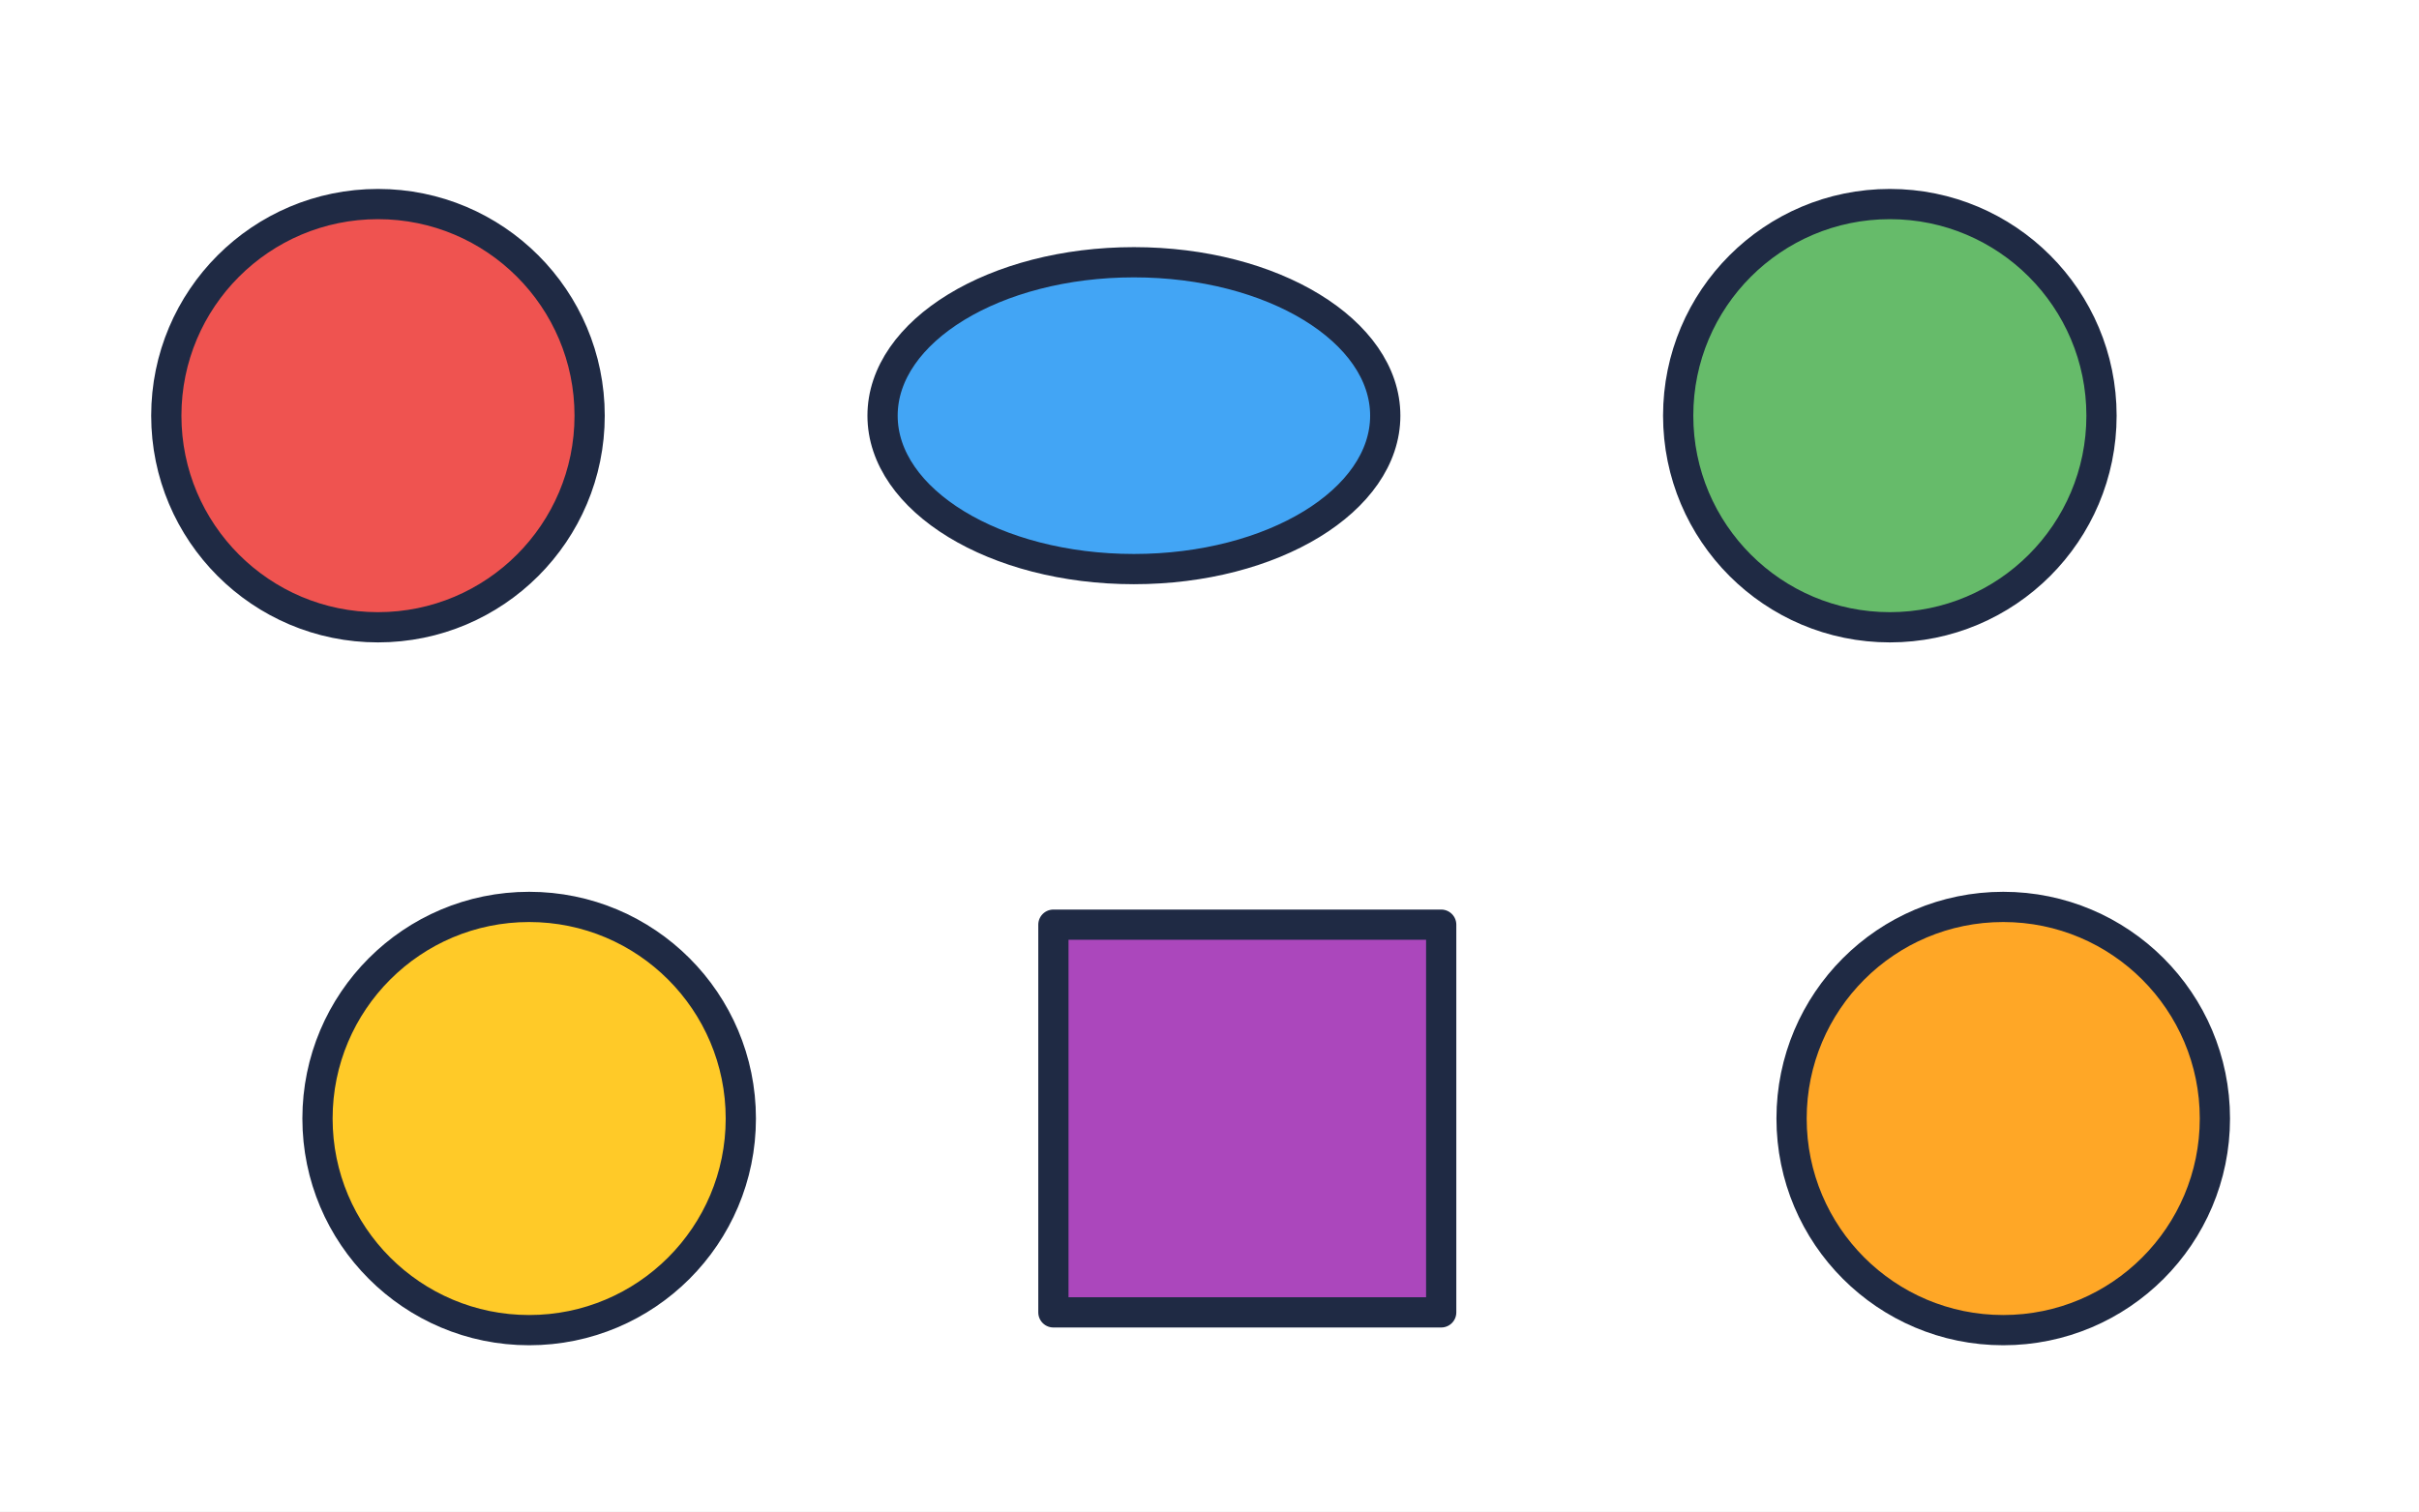
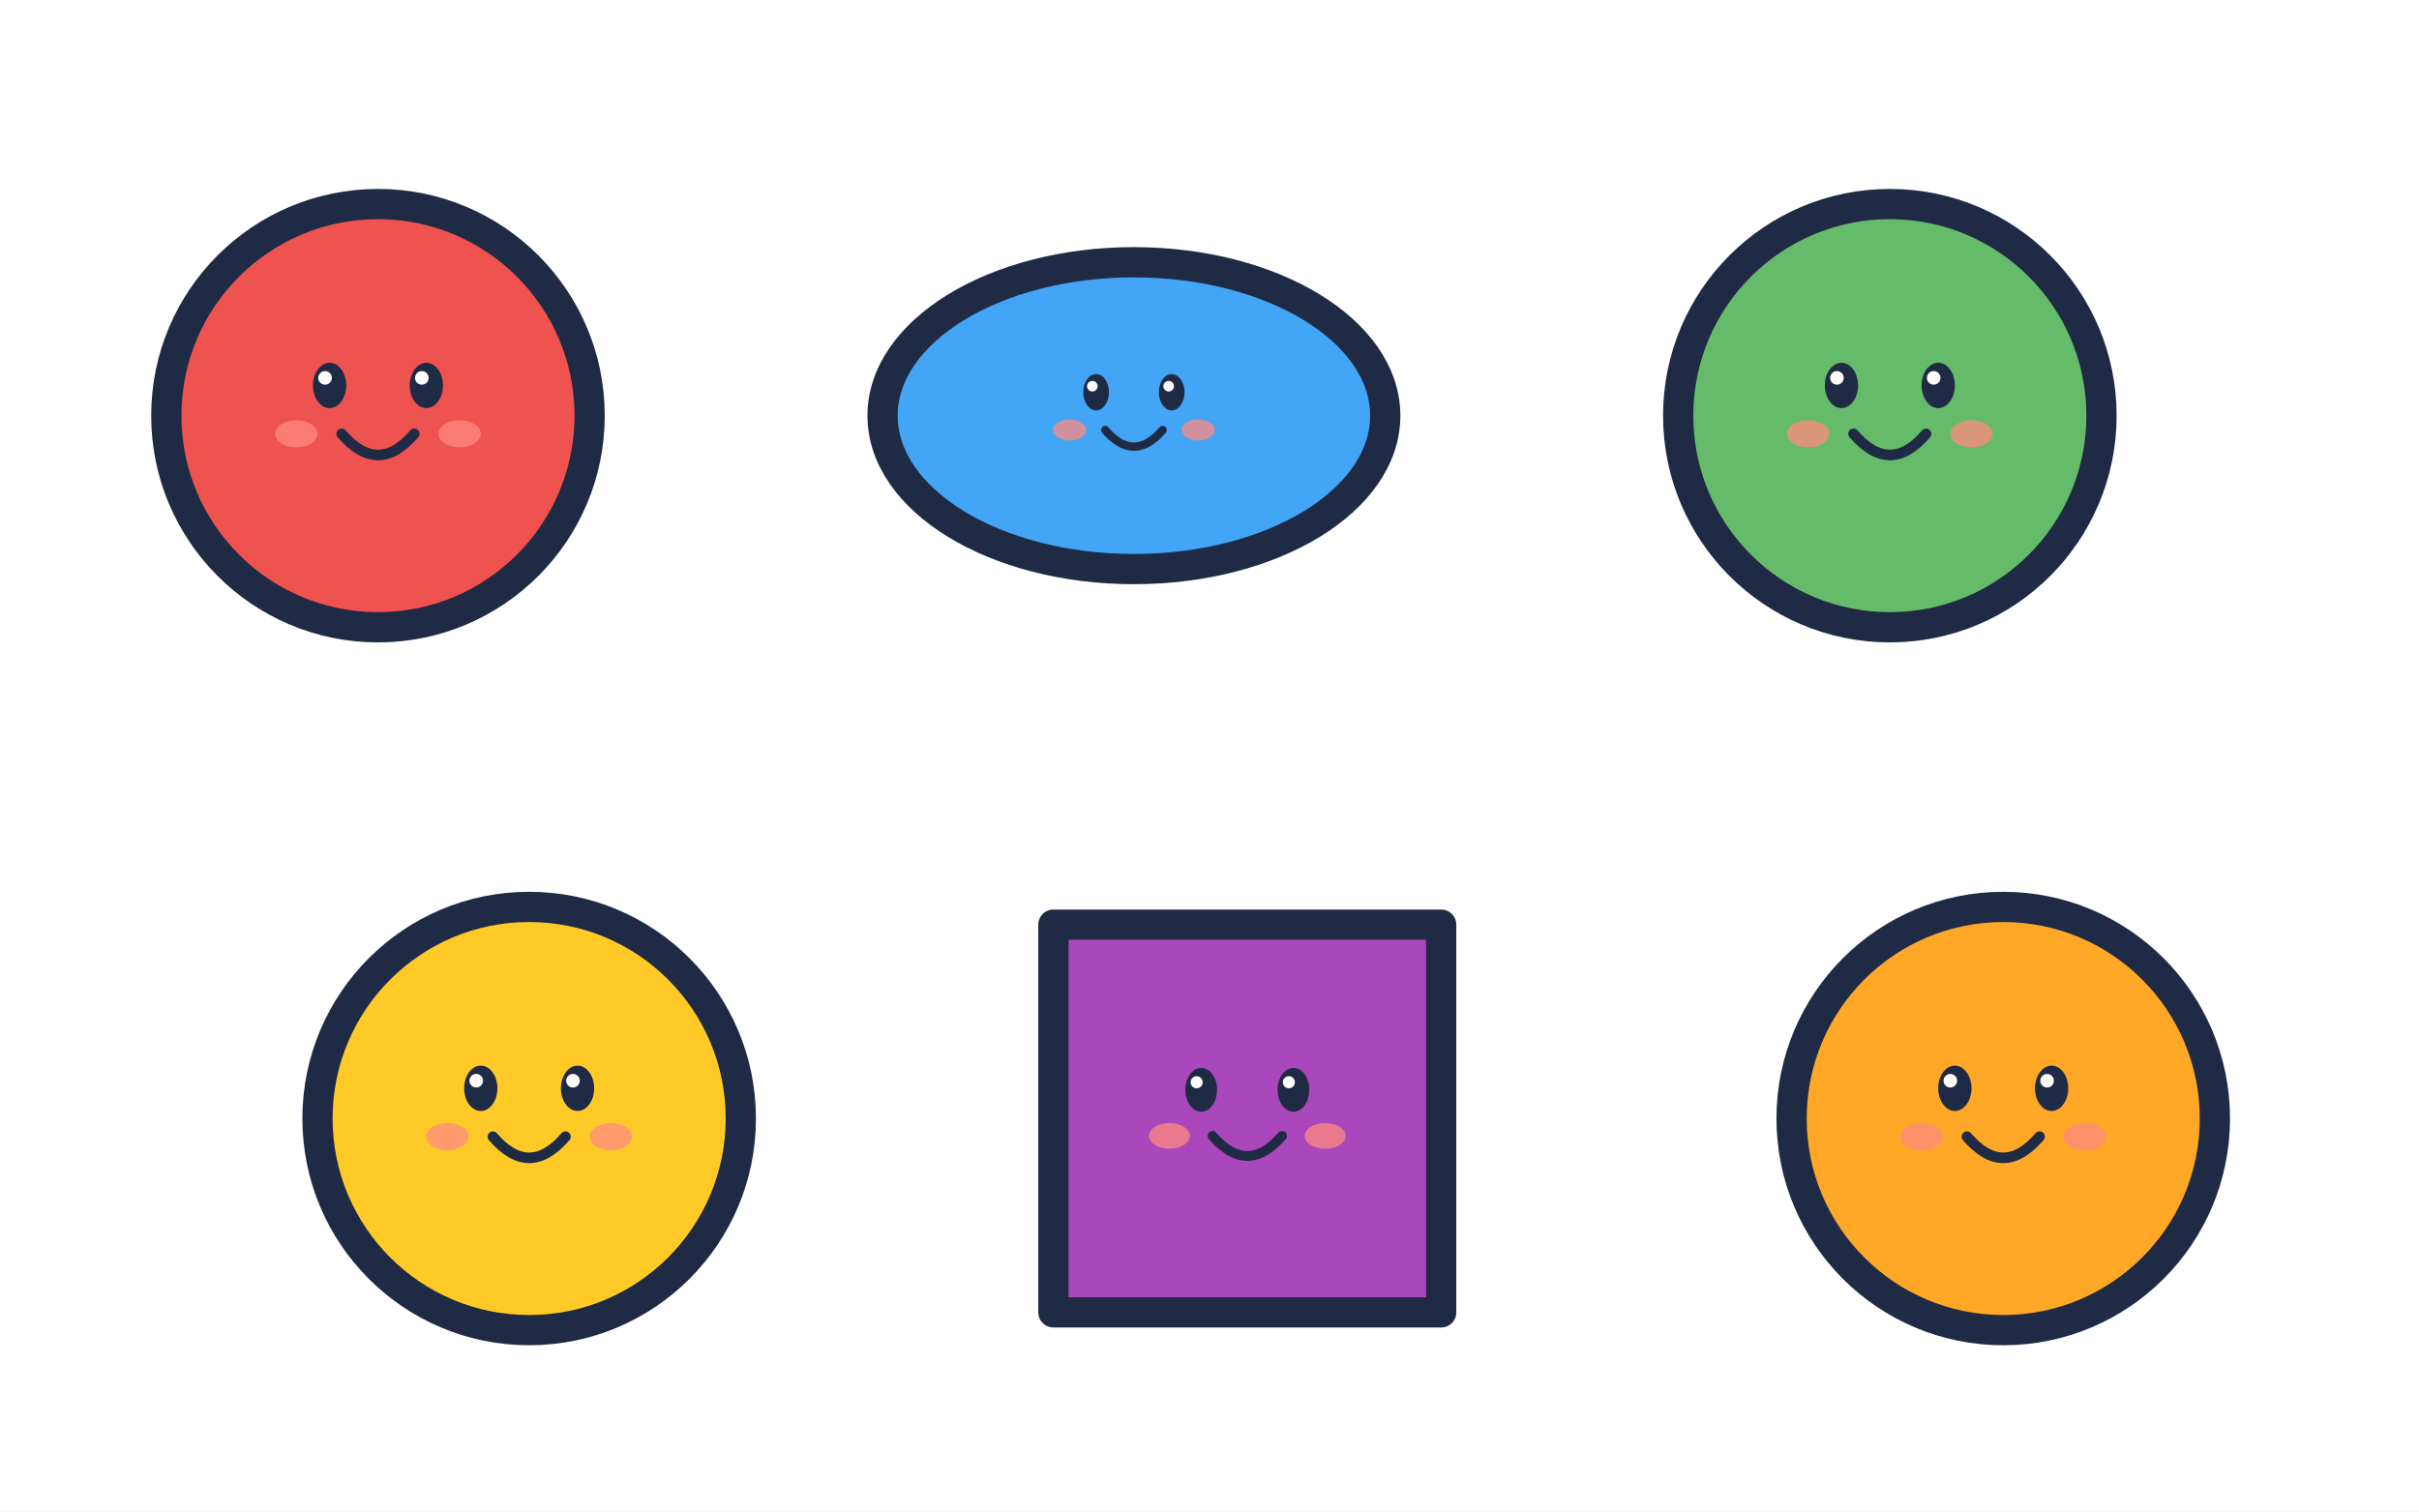
<svg xmlns="http://www.w3.org/2000/svg" viewBox="0 0 320 200" width="320" height="200">
  <defs />
  <rect width="320" height="200" fill="#ffffff" />
  <circle cx="50" cy="55" r="28.0" fill="#ef5350" stroke="#1f2a44" stroke-width="4" stroke-linejoin="round" />
+   <g class="face">
+     <ellipse cx="43.6" cy="51.0" rx="2.2" ry="3.0" fill="#1f2a44" />
+     <circle cx="43.0" cy="50.0" r="0.9" fill="#fff" />
+     <ellipse cx="56.4" cy="51.0" rx="2.2" ry="3.0" fill="#1f2a44" />
+     <circle cx="55.8" cy="50.0" r="0.9" fill="#fff" />
+     <ellipse cx="39.2" cy="57.4" rx="2.8" ry="1.8" fill="#ff8a80" opacity=".75" />
+     <ellipse cx="60.8" cy="57.4" rx="2.8" ry="1.8" fill="#ff8a80" opacity=".75" />
+     <path d="M45.2,57.4 Q50.0,63.0 54.8,57.4" fill="none" stroke="#1f2a44" stroke-width="1.4" stroke-linecap="round" />
+   </g>
  <ellipse cx="150" cy="55" rx="33.25" ry="20.3" fill="#42a5f5" stroke="#1f2a44" stroke-width="4" stroke-linejoin="round" />
+   <g class="face">
+     <ellipse cx="145.0" cy="51.9" rx="1.7" ry="2.4" fill="#1f2a44" />
+     <circle cx="144.5" cy="51.1" r="0.7" fill="#fff" />
+     <ellipse cx="155.0" cy="51.9" rx="1.7" ry="2.4" fill="#1f2a44" />
+     <circle cx="154.6" cy="51.1" r="0.7" fill="#fff" />
+     <ellipse cx="141.5" cy="56.9" rx="2.2" ry="1.4" fill="#ff8a80" opacity=".75" />
+     <ellipse cx="158.5" cy="56.9" rx="2.2" ry="1.4" fill="#ff8a80" opacity=".75" />
+     <path d="M146.2,56.9 Q150.0,61.3 153.8,56.9" fill="none" stroke="#1f2a44" stroke-width="1.1" stroke-linecap="round" />
+   </g>
  <circle cx="250" cy="55" r="28.0" fill="#66bb6a" stroke="#1f2a44" stroke-width="4" stroke-linejoin="round" />
+   <g class="face">
+     <ellipse cx="243.6" cy="51.0" rx="2.2" ry="3.0" fill="#1f2a44" />
+     <circle cx="243.0" cy="50.0" r="0.9" fill="#fff" />
+     <ellipse cx="256.4" cy="51.0" rx="2.2" ry="3.0" fill="#1f2a44" />
+     <circle cx="255.8" cy="50.0" r="0.9" fill="#fff" />
+     <ellipse cx="239.2" cy="57.4" rx="2.8" ry="1.8" fill="#ff8a80" opacity=".75" />
+     <ellipse cx="260.8" cy="57.4" rx="2.8" ry="1.8" fill="#ff8a80" opacity=".75" />
+     <path d="M245.2,57.4 Q250.0,63.0 254.8,57.4" fill="none" stroke="#1f2a44" stroke-width="1.4" stroke-linecap="round" />
+   </g>
  <circle cx="70" cy="148" r="28.0" fill="#ffca28" stroke="#1f2a44" stroke-width="4" stroke-linejoin="round" />
+   <g class="face">
+     <ellipse cx="63.6" cy="144.0" rx="2.2" ry="3.0" fill="#1f2a44" />
+     <circle cx="63.0" cy="143.0" r="0.9" fill="#fff" />
+     <ellipse cx="76.4" cy="144.0" rx="2.2" ry="3.0" fill="#1f2a44" />
+     <circle cx="75.8" cy="143.0" r="0.9" fill="#fff" />
+     <ellipse cx="59.2" cy="150.4" rx="2.8" ry="1.8" fill="#ff8a80" opacity=".75" />
+     <ellipse cx="80.8" cy="150.4" rx="2.8" ry="1.8" fill="#ff8a80" opacity=".75" />
+     <path d="M65.2,150.4 Q70.0,156.0 74.8,150.4" fill="none" stroke="#1f2a44" stroke-width="1.4" stroke-linecap="round" />
+   </g>
  <rect x="139.35" y="122.35" width="51.3" height="51.3" fill="#ab47bc" stroke="#1f2a44" stroke-width="4" stroke-linejoin="round" transform="rotate(0 165 148)" />
+   <g class="face">
+     <ellipse cx="158.9" cy="144.2" rx="2.1" ry="2.9" fill="#1f2a44" />
+     <circle cx="158.3" cy="143.2" r="0.8" fill="#fff" />
+     <ellipse cx="171.1" cy="144.2" rx="2.1" ry="2.9" fill="#1f2a44" />
+     <circle cx="170.5" cy="143.2" r="0.8" fill="#fff" />
+     <ellipse cx="154.7" cy="150.3" rx="2.7" ry="1.7" fill="#ff8a80" opacity=".75" />
+     <ellipse cx="175.3" cy="150.3" rx="2.7" ry="1.7" fill="#ff8a80" opacity=".75" />
+     <path d="M160.4,150.3 Q165.0,155.6 169.6,150.3" fill="none" stroke="#1f2a44" stroke-width="1.3" stroke-linecap="round" />
+   </g>
  <circle cx="265" cy="148" r="28.0" fill="#ffa726" stroke="#1f2a44" stroke-width="4" stroke-linejoin="round" />
+   <g class="face">
+     <ellipse cx="258.6" cy="144.0" rx="2.2" ry="3.0" fill="#1f2a44" />
+     <circle cx="258.0" cy="143.0" r="0.9" fill="#fff" />
+     <ellipse cx="271.4" cy="144.0" rx="2.2" ry="3.0" fill="#1f2a44" />
+     <circle cx="270.8" cy="143.0" r="0.9" fill="#fff" />
+     <ellipse cx="254.2" cy="150.4" rx="2.8" ry="1.8" fill="#ff8a80" opacity=".75" />
+     <ellipse cx="275.8" cy="150.4" rx="2.8" ry="1.8" fill="#ff8a80" opacity=".75" />
+     <path d="M260.2,150.4 Q265.0,156.0 269.8,150.4" fill="none" stroke="#1f2a44" stroke-width="1.4" stroke-linecap="round" />
+   </g>
</svg>
